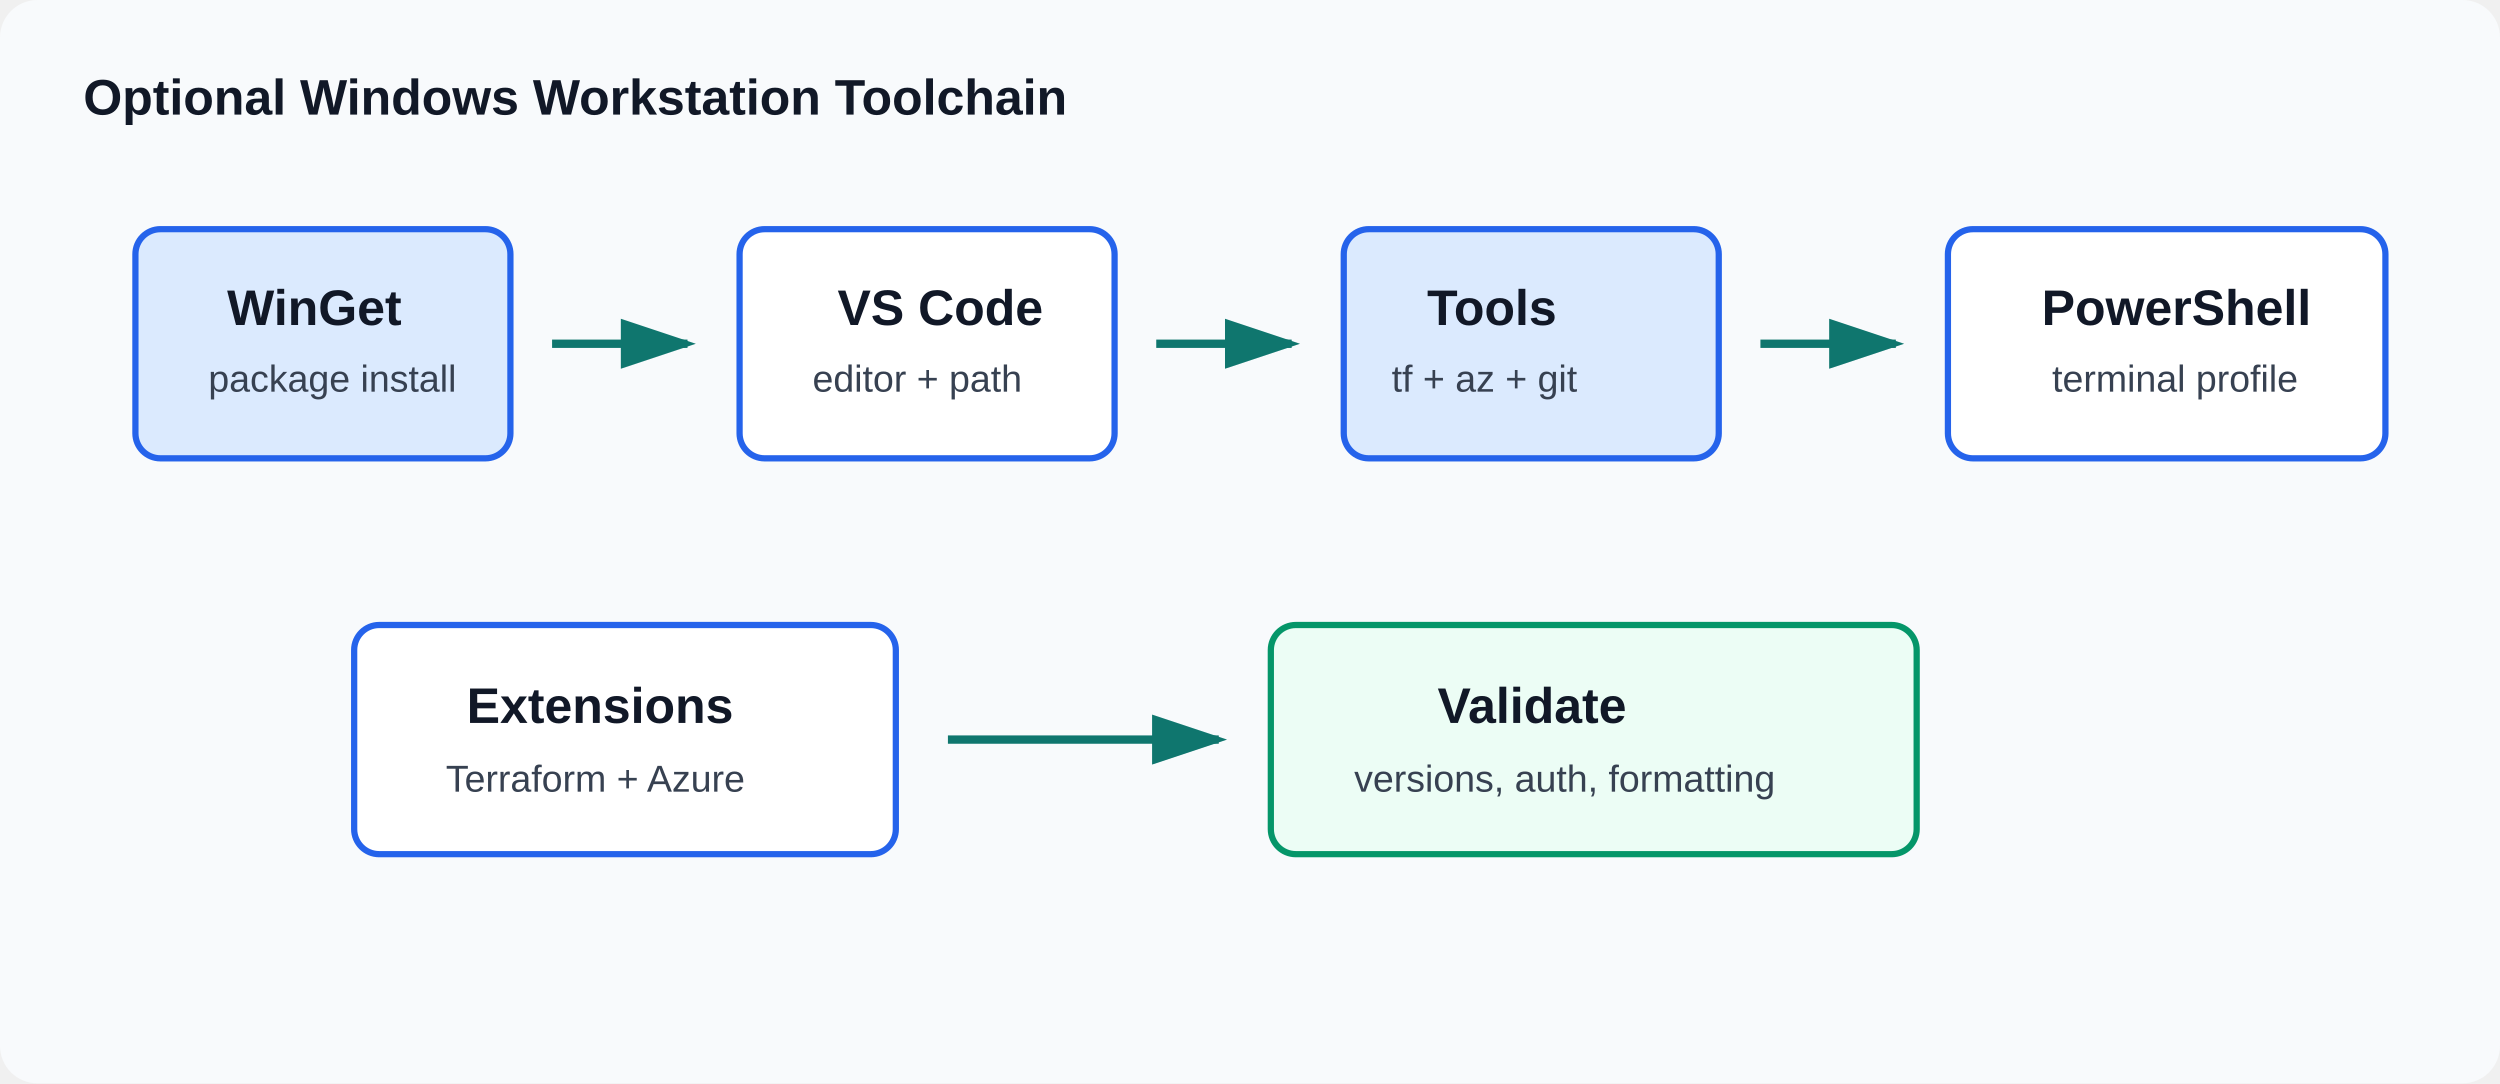
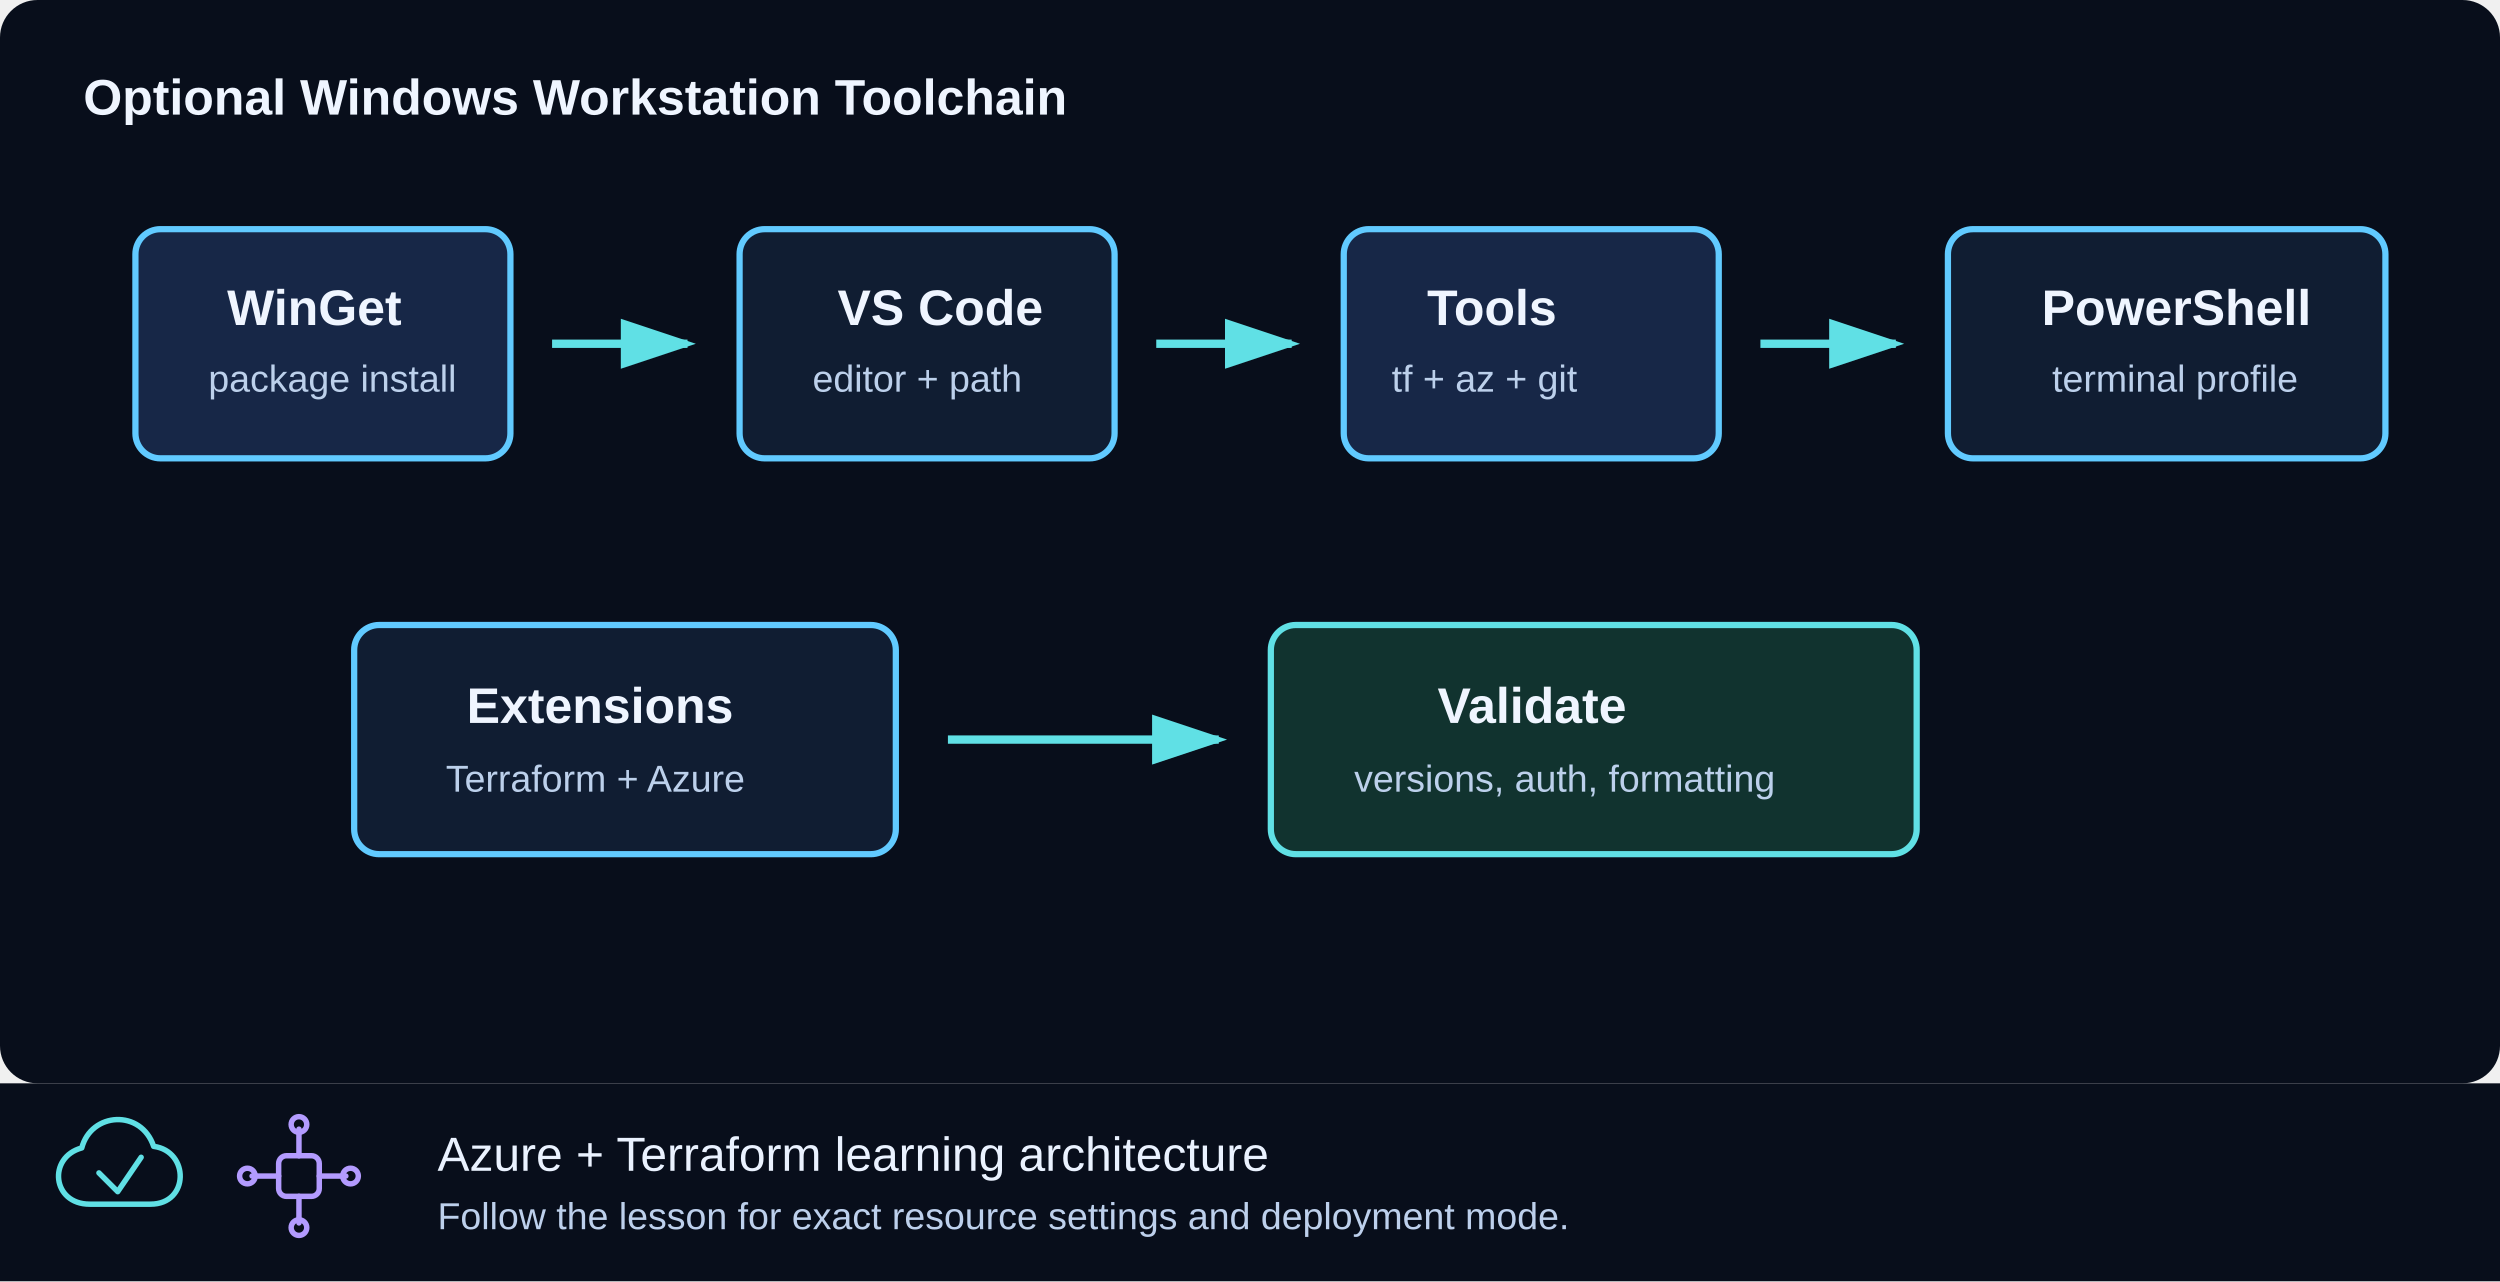
- <svg xmlns="http://www.w3.org/2000/svg" width="1200" height="520" viewBox="0 0 1200 520" role="img" aria-labelledby="title desc">
-   <style>.bg{fill:#f8fafc}.box{fill:#fff;stroke:#2563eb;stroke-width:3}.tool{fill:#dbeafe}.check{fill:#ecfdf5;stroke:#059669;stroke-width:3}.text{font:700 24px Arial,sans-serif;fill:#111827}.small{font:18px Arial,sans-serif;fill:#374151}.arrow{stroke:#0f766e;stroke-width:4;marker-end:url(#arrow)}</style>
+ <svg xmlns="http://www.w3.org/2000/svg" width="1200" height="615" viewBox="0 0 1200 615" role="img" aria-labelledby="title desc">
+   <style>.bg{fill:#080e1b}.box{fill:#101d32;stroke:#61caff;stroke-width:3}.tool{fill:#172747}.check{fill:#11332f;stroke:#60e0e5;stroke-width:3}.text{font:700 24px "Segoe UI",Arial,sans-serif;fill:#eff5ff}.small{font:18px "Segoe UI",Arial,sans-serif;fill:#bcd0eb}.arrow{stroke:#60e0e5;stroke-width:4;marker-end:url(#arrow)}</style>
  <defs>
    <marker id="arrow" markerWidth="10" markerHeight="10" refX="8" refY="3" orient="auto">
-       <path d="M0,0 L0,6 L9,3 z" fill="#0f766e" />
+       <path d="M0,0 L0,6 L9,3 z" fill="#60e0e5" />
    </marker>
  </defs>
  <rect class="bg" width="1200" height="520" rx="18" />
  <text class="text" x="40" y="55">Optional Windows Workstation Toolchain</text>
  <g transform="translate(65 110)">
    <rect class="box tool" width="180" height="110" rx="12" />
    <text class="text" x="44" y="46">WinGet</text>
    <text class="small" x="35" y="78">package install</text>
    <line class="arrow" x1="200" y1="55" x2="265" y2="55" />
    <rect class="box" x="290" width="180" height="110" rx="12" />
    <text class="text" x="337" y="46">VS Code</text>
    <text class="small" x="325" y="78">editor + path</text>
    <line class="arrow" x1="490" y1="55" x2="555" y2="55" />
    <rect class="box tool" x="580" width="180" height="110" rx="12" />
    <text class="text" x="620" y="46">Tools</text>
    <text class="small" x="603" y="78">tf + az + git</text>
    <line class="arrow" x1="780" y1="55" x2="845" y2="55" />
    <rect class="box" x="870" width="210" height="110" rx="12" />
    <text class="text" x="915" y="46">PowerShell</text>
    <text class="small" x="920" y="78">terminal profile</text>
  </g>
  <g transform="translate(170 300)">
    <rect class="box" width="260" height="110" rx="12" />
    <text class="text" x="54" y="47">Extensions</text>
    <text class="small" x="44" y="80">Terraform + Azure</text>
    <line class="arrow" x1="285" y1="55" x2="415" y2="55" />
    <rect class="box check" x="440" width="310" height="110" rx="12" />
    <text class="text" x="520" y="47">Validate</text>
    <text class="small" x="480" y="80">versions, auth, formatting</text>
  </g>
+   <g>
+     <rect y="520.0" width="1200.0" height="95" fill="#080e1b" />
+     <g transform="translate(25 533.0) scale(0.75)" fill="none" stroke="#60e0e5" stroke-width="3.5" stroke-linecap="round" stroke-linejoin="round">
+       <path d="M24 60h39c25 0 25-34 2-37-8-24-40-22-46 1C-3 30 0 60 24 60Z" />
+       <path d="m30 40 12 12 15-22" />
+     </g>
+     <g transform="translate(112 533.0) scale(0.75)" fill="none" stroke="#b39bff" stroke-width="3.5" stroke-linecap="round" stroke-linejoin="round">
+       <rect x="29" y="29" width="26" height="26" rx="5" />
+       <path d="M42 29V12m0 43v17M29 42H12m43 0h17" />
+       <circle cx="42" cy="9" r="5" />
+       <circle cx="42" cy="75" r="5" />
+       <circle cx="9" cy="42" r="5" />
+       <circle cx="75" cy="42" r="5" />
+     </g>
+     <text x="210" y="562.0" fill="#eaf2ff" font-family="Segoe UI, Arial, sans-serif" font-size="23" font-weight="500">Azure + Terraform learning architecture</text>
+     <text x="210" y="590.0" fill="#bdd0ec" font-family="Segoe UI, Arial, sans-serif" font-size="18" font-weight="500">Follow the lesson for exact resource settings and deployment mode.</text>
+   </g>
</svg>
